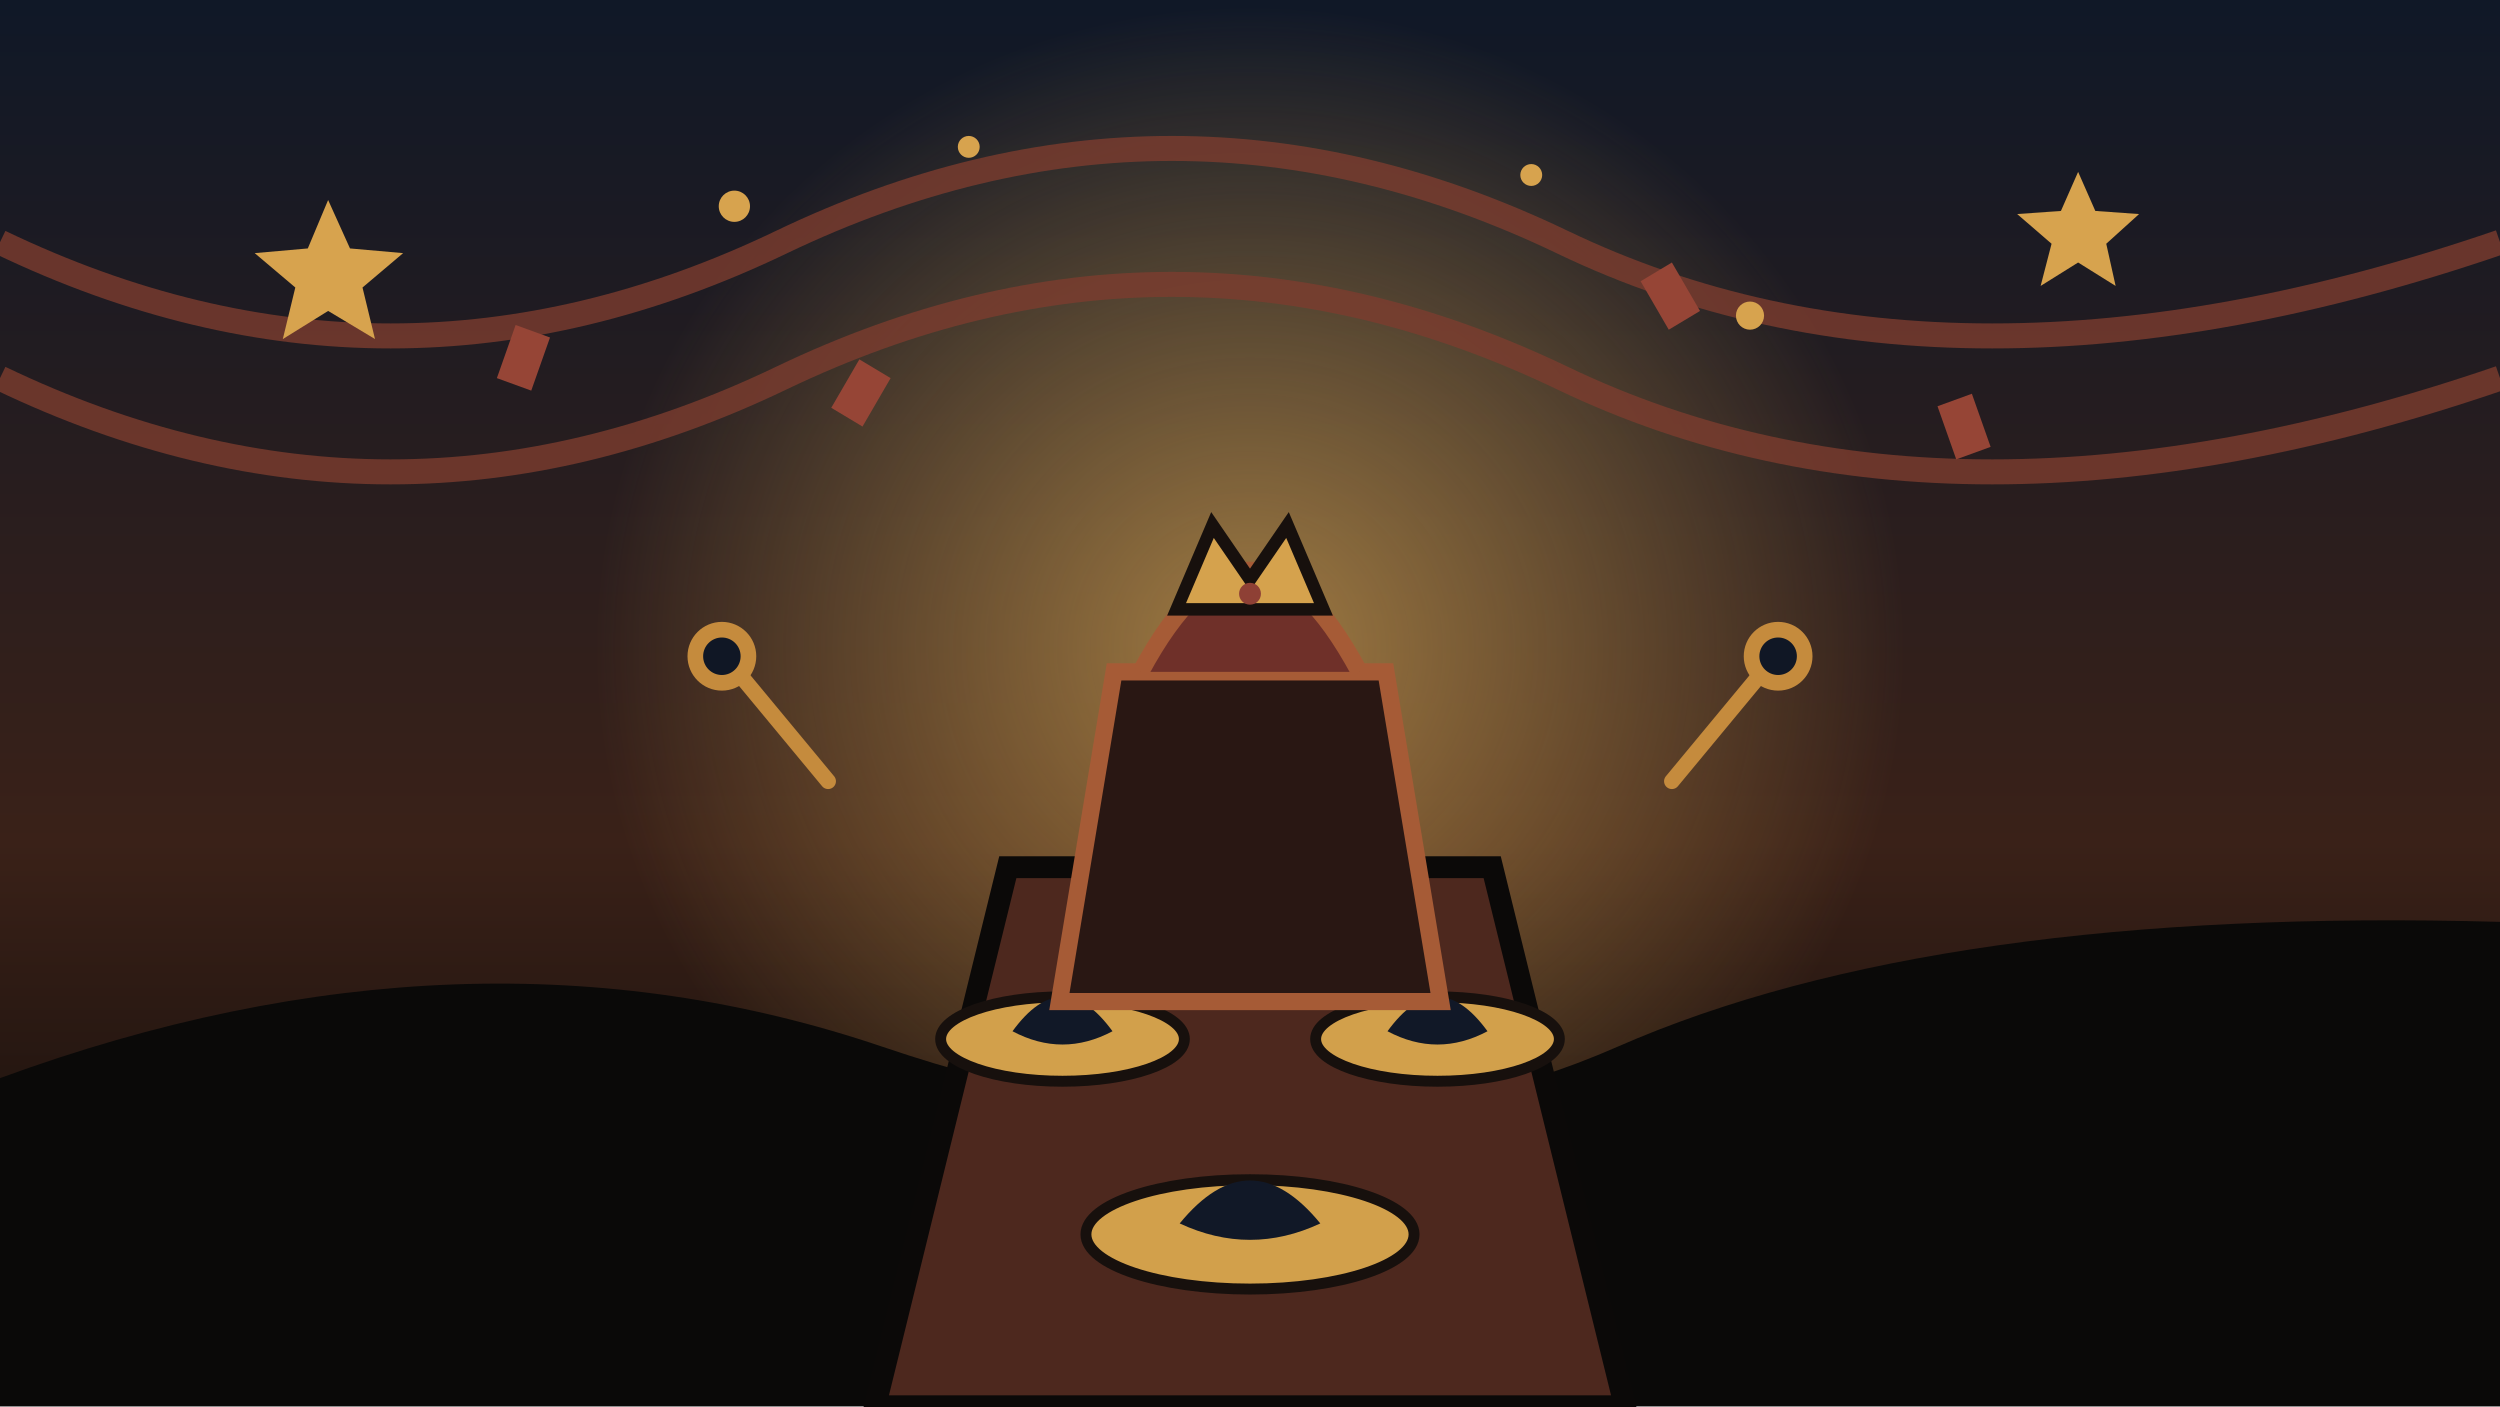
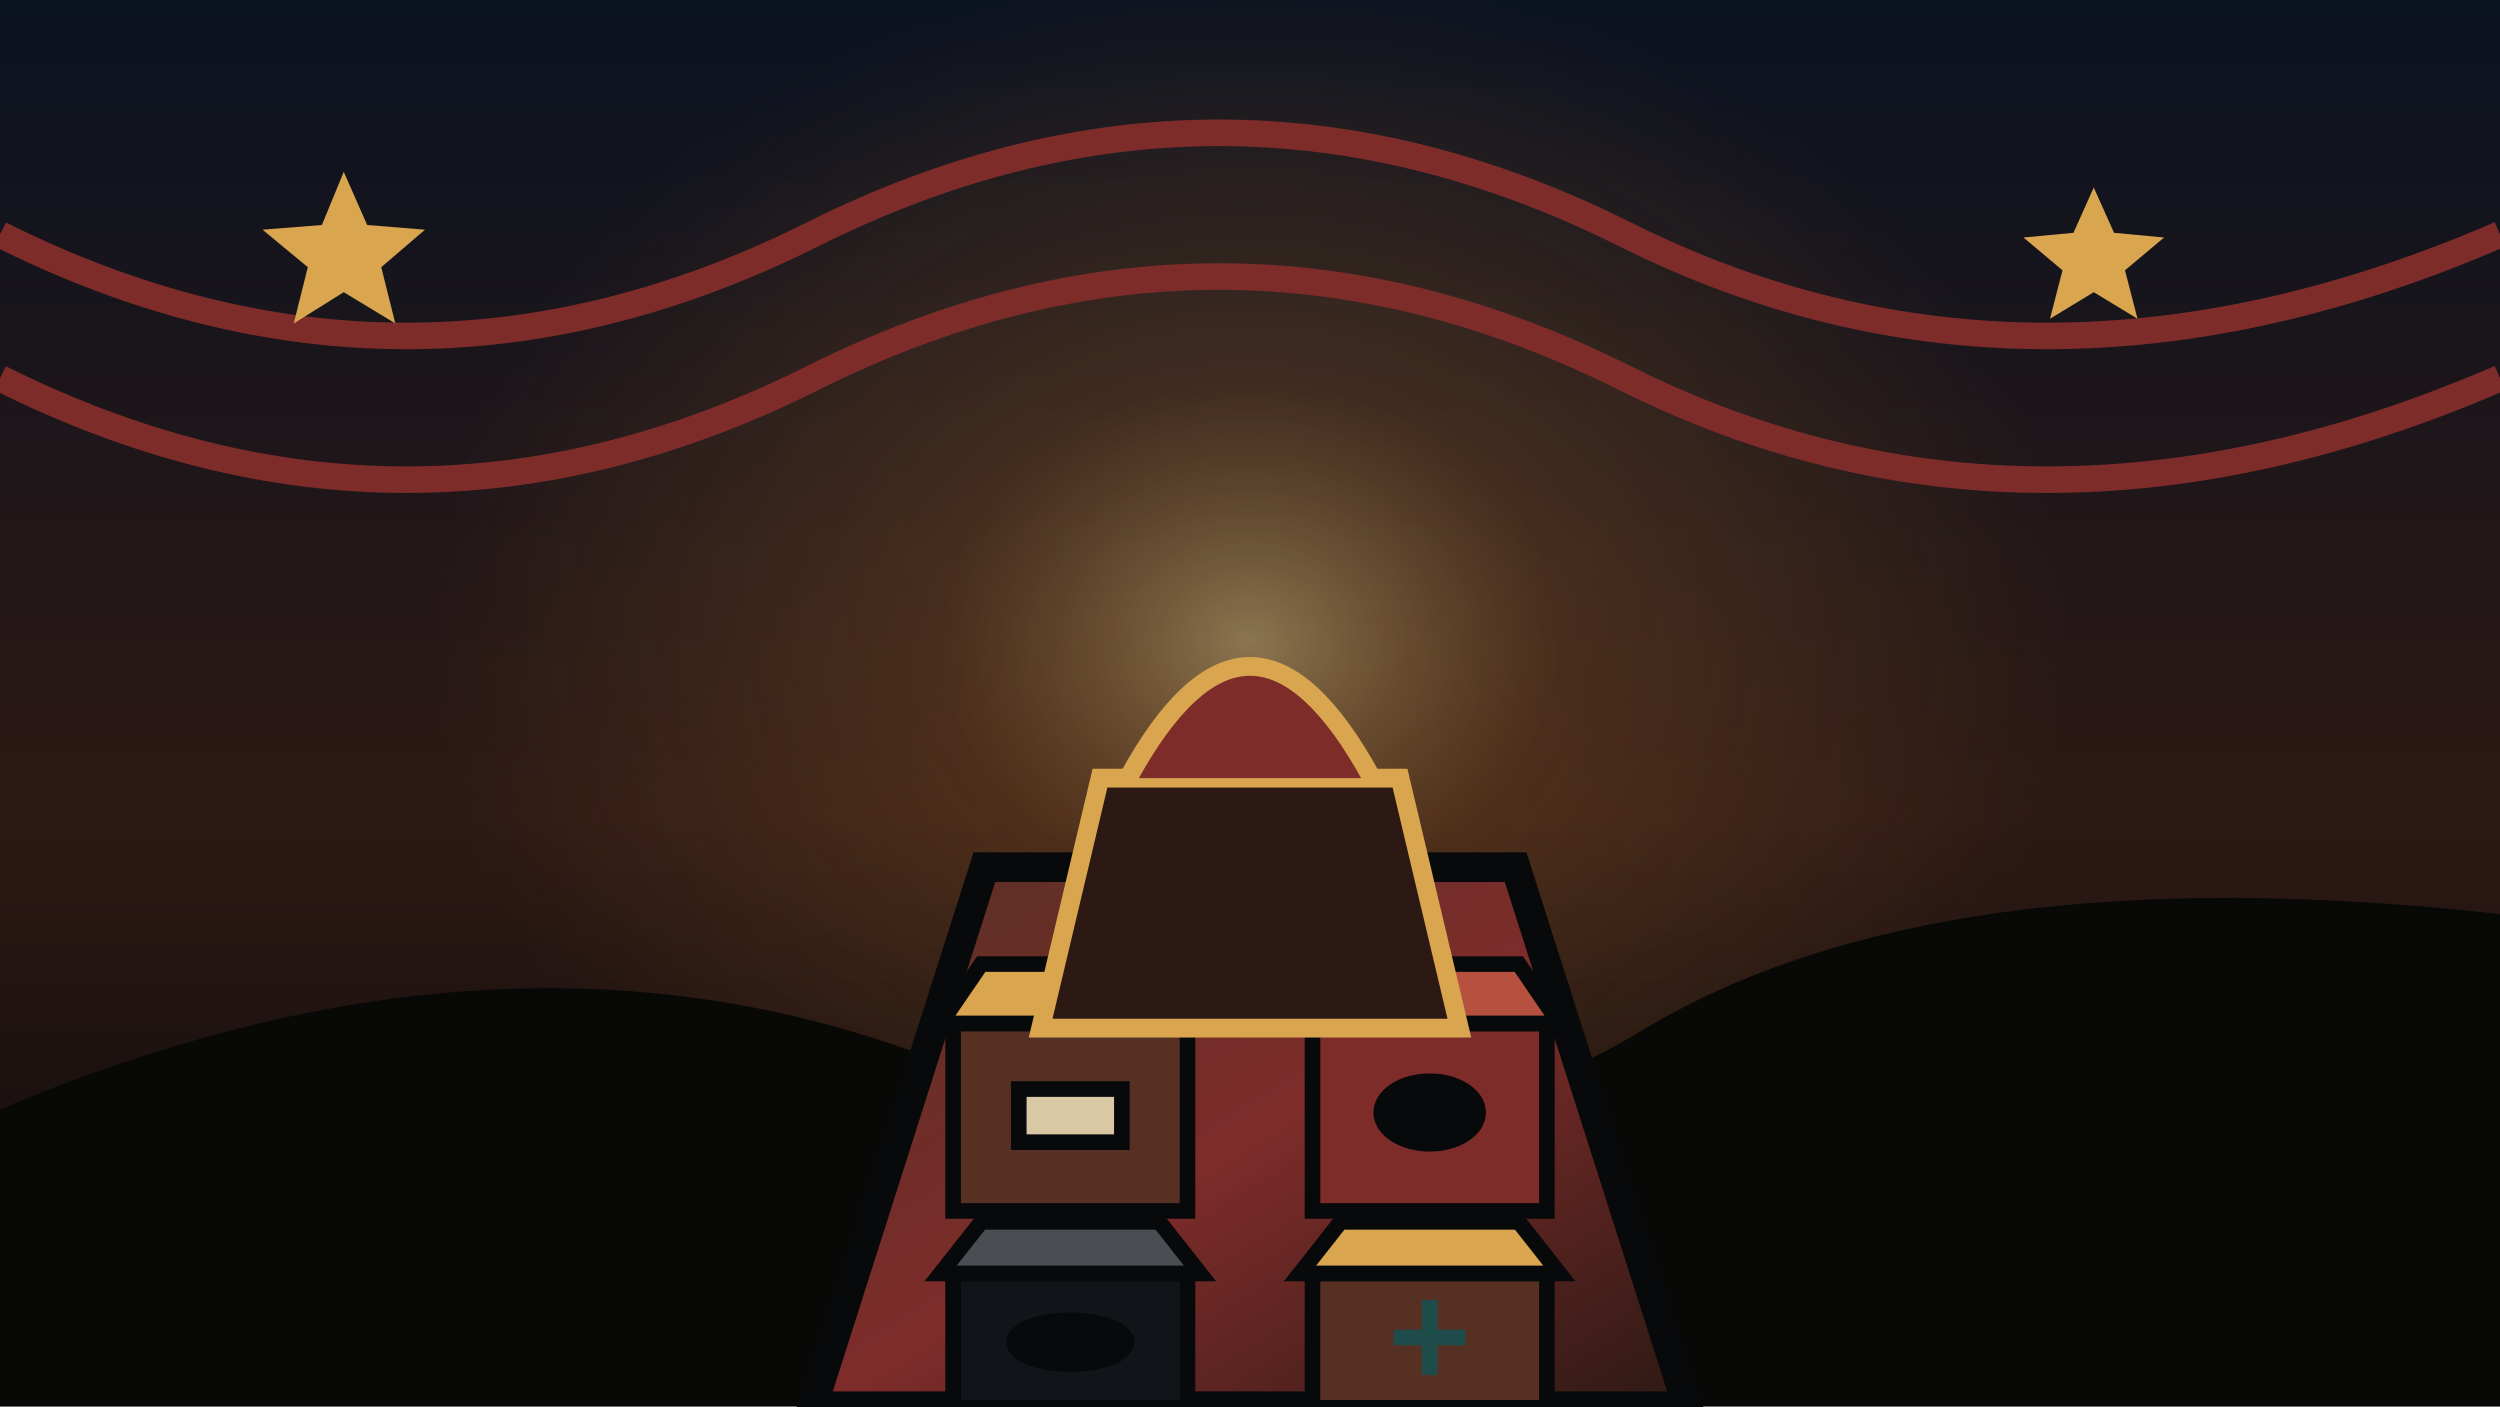
<svg xmlns="http://www.w3.org/2000/svg" width="1600" height="900" viewBox="0 0 1600 900" role="img" aria-labelledby="title desc">
  <defs>
-     <linearGradient id="hall" x1="0" y1="0" x2="0" y2="1">
-       <stop offset="0" stop-color="#101827" />
-       <stop offset="0.6" stop-color="#3a2118" />
-       <stop offset="1" stop-color="#090807" />
+     <linearGradient id="sky" x1="0" y1="0" x2="0" y2="1">
+       <stop offset="0" stop-color="#0b1220" />
+       <stop offset="0.58" stop-color="#2d1914" />
+       <stop offset="1" stop-color="#08090b" />
    </linearGradient>
-     <radialGradient id="celebrate">
-       <stop offset="0" stop-color="#e5b45b" stop-opacity="0.62" />
-       <stop offset="1" stop-color="#e5b45b" stop-opacity="0" />
+     <linearGradient id="dawn" x1="0" y1="0" x2="0" y2="1">
+       <stop offset="0" stop-color="#0b1220" />
+       <stop offset=".5" stop-color="#7e2c2a" />
+       <stop offset="1" stop-color="#d9a64f" />
+     </linearGradient>
+     <radialGradient id="amberGlow">
+       <stop offset="0" stop-color="#f3d58a" stop-opacity=".8" />
+       <stop offset=".38" stop-color="#b8732e" stop-opacity=".38" />
+       <stop offset="1" stop-color="#b8732e" stop-opacity="0" />
    </radialGradient>
+     <linearGradient id="wood" x1="0" y1="0" x2="1" y2="1">
+       <stop offset="0" stop-color="#573024" />
+       <stop offset=".5" stop-color="#7e2c2a" />
+       <stop offset="1" stop-color="#2d1914" />
+     </linearGradient>
+     <pattern id="grain" width="80" height="40" patternUnits="userSpaceOnUse">
+       <path d="M-10 20Q20 3 50 20T110 20" fill="none" stroke="#d9a64f" stroke-opacity=".08" stroke-width="4" />
+     </pattern>
  </defs>
-   <rect width="1600" height="900" fill="url(#hall)" />
-   <ellipse cx="800" cy="415" rx="420" ry="410" fill="url(#celebrate)" />
-   <path d="M0 690Q300 580 565 670T1035 670T1600 590V900H0Z" fill="#0a0908" />
-   <g stroke="#7c3c2e" stroke-width="16" fill="none" opacity="0.8">
-     <path d="M0 155q250 120 500 0t500 0t600 0" />
-     <path d="M0 242q250 120 500 0t500 0t600 0" />
+   <rect width="1600" height="900" fill="#08090b" />
+   <rect width="1600" height="900" fill="url(#sky)" />
+   <ellipse cx="800" cy="410" rx="520" ry="440" fill="url(#amberGlow)" opacity=".62" />
+   <path d="M0 710Q320 575 590 675T1050 660T1600 585V900H0Z" fill="#080807" />
+   <g stroke="#7e2c2a" stroke-width="17" fill="none">
+     <path d="M0 150q260 130 520 0t520 0t560 0" />
+     <path d="M0 242q260 130 520 0t520 0t560 0" />
  </g>
-   <g fill="#d7a34e">
-     <path d="M210 128l14 31l34 3l-26 22l8 33l-30-18l-29 18l8-33l-26-22l34-3Z" />
-     <path d="M1330 110l11 25l28 2l-21 19l6 27l-24-15l-24 15l7-27l-22-19l28-2Z" />
-     <circle cx="470" cy="132" r="10" />
-     <circle cx="1120" cy="202" r="9" />
-     <circle cx="620" cy="94" r="7" />
-     <circle cx="980" cy="112" r="7" />
+   <g fill="#d9a64f">
+     <path d="M220 110l15 34l37 3l-28 24l9 36l-33-20l-32 20l9-36l-29-24l38-3Z" />
+     <path d="M1340 120l13 29l32 3l-25 21l8 31l-28-17l-28 17l8-31l-25-21l32-3Z" />
  </g>
-   <g fill="#964536">
-     <path d="M330 208l22 8l-12 34l-22-8Z" />
-     <path d="M1240 260l22-8l12 34l-22 8Z" />
-     <path d="M550 230l20 12l-18 31l-20-12Z" />
-     <path d="M1050 180l20-12l18 31l-20 12Z" />
+   <path d="M520 900L630 555H970L1080 900Z" fill="url(#wood)" stroke="#08090b" stroke-width="19" />
+   <g stroke="#08090b" stroke-width="10">
+     <g transform="translate(610 610)">
+       <path d="M0 45h150v120H0Z" fill="#573024" />
+       <path d="M-8 45L18 7h114l26 38Z" fill="#d9a64f" />
+       <path d="M42 87h66v34H42Z" fill="#d8c8a3" />
+     </g>
+     <g transform="translate(840 610)">
+       <path d="M0 45h150v120H0Z" fill="#7e2c2a" />
+       <path d="M-8 45L18 7h114l26 38Z" fill="#b6503f" />
+       <ellipse cx="75" cy="102" rx="31" ry="20" fill="#08090b" />
+       <circle cx="63" cy="98" r="5" fill="#d9a64f" />
+       <circle cx="87" cy="98" r="5" fill="#d9a64f" />
+     </g>
+     <g transform="translate(610 790)">
+       <path d="M0 25h150v86H0Z" fill="#121419" />
+       <path d="M-8 25L18-8h114l26 33Z" fill="#4b4d52" />
+       <ellipse cx="75" cy="69" rx="36" ry="14" fill="#08090b" />
+     </g>
+     <g transform="translate(840 790)">
+       <path d="M0 25h150v86H0Z" fill="#573024" />
+       <path d="M-8 25L18-8h114l26 33Z" fill="#d9a64f" />
+       <path d="M75 42v48M52 66h46" stroke="#1d4c4b" stroke-width="10" />
+     </g>
  </g>
-   <path d="M560 900L645 555H955L1040 900Z" fill="#4d281e" stroke="#0b0908" stroke-width="14" />
-   <g fill="#d2a04b" stroke="#17100d" stroke-width="7">
-     <ellipse cx="680" cy="665" rx="78" ry="27" />
-     <ellipse cx="920" cy="665" rx="78" ry="27" />
-     <ellipse cx="800" cy="790" rx="105" ry="35" />
-   </g>
-   <g fill="#111827">
-     <path d="M648 660q32-44 64 0q-32 17-64 0Z" />
-     <path d="M888 660q32-44 64 0q-32 17-64 0Z" />
-     <path d="M755 783q45-55 90 0q-45 21-90 0Z" />
-   </g>
-   <path d="M713 430h174l35 211H678Z" fill="#291713" stroke="#a65b36" stroke-width="11" />
-   <path d="M730 430q70-130 140 0" fill="#6f3029" stroke="#a65b36" stroke-width="11" />
-   <path d="M753 390l23-54l24 35l24-35l23 54Z" fill="#d5a24d" stroke="#17100d" stroke-width="8" />
-   <circle cx="800" cy="380" r="7" fill="#8e4035" />
-   <g stroke="#c58b3d" stroke-width="10" stroke-linecap="round">
-     <path d="M530 500l-58-70M1070 500l58-70" />
-     <circle cx="462" cy="420" r="17" fill="#101725" />
-     <circle cx="1138" cy="420" r="17" fill="#101725" />
-   </g>
+   <path d="M704 498h192l38 160H666Z" fill="#2d1914" stroke="#d9a64f" stroke-width="12" />
+   <path d="M722 498q78-143 156 0" fill="#7e2c2a" stroke="#d9a64f" stroke-width="12" />
</svg>
